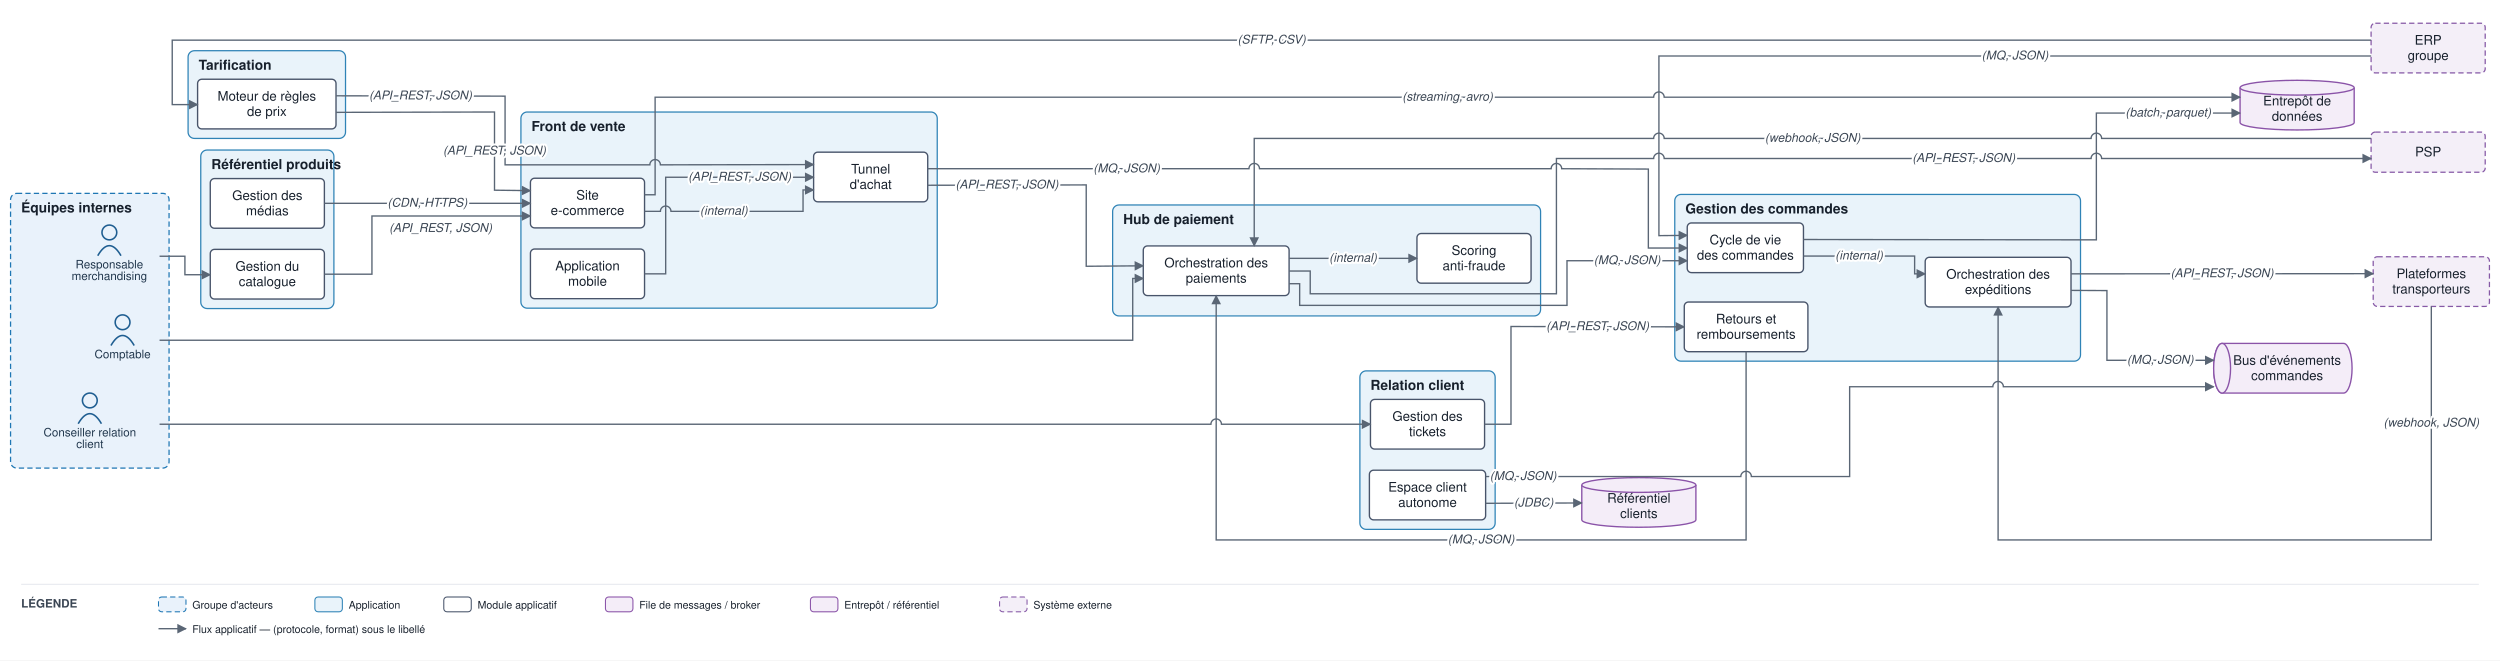
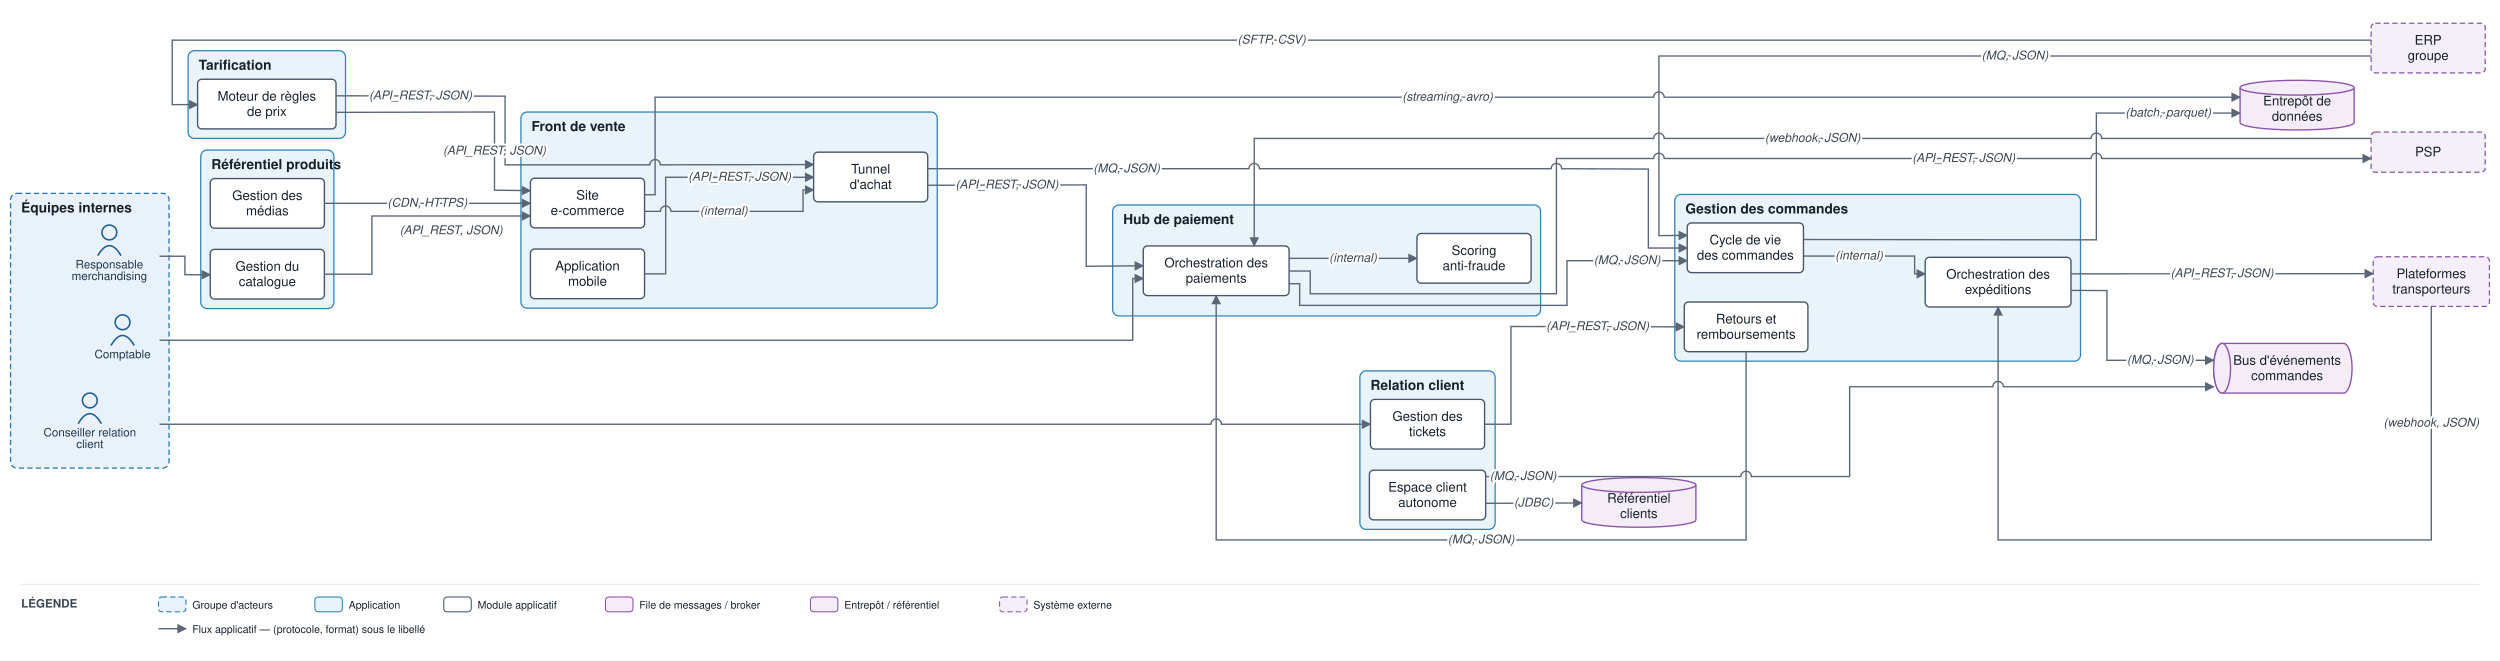
<svg xmlns="http://www.w3.org/2000/svg" viewBox="0 0 2366 625" font-family="Helvetica,Arial,sans-serif">
  <defs>
    <marker id="arr" viewBox="0 0 10 10" refX="9" refY="5" markerWidth="7" markerHeight="7" orient="auto-start-reverse">
      <path d="M0,0 L10,5 L0,10 z" fill="#5a6675" />
    </marker>
  </defs>
  <rect width="2366" height="625" fill="#ffffff" />
  <rect x="10" y="183" width="150" height="260" rx="6" fill="#e9f2fb" stroke="#1f77b4" stroke-width="1.2" stroke-dasharray="5 3" />
  <text x="20" y="201" font-size="13" font-weight="bold" fill="#17202c">Équipes internes</text>
  <rect x="493" y="106" width="394" height="185.667" rx="6" fill="#e9f3fa" stroke="#2f83b6" stroke-width="1.2" />
  <text x="503" y="124" font-size="13" font-weight="bold" fill="#17202c">Front de vente</text>
  <rect x="1585" y="184" width="384" height="157.833" rx="6" fill="#e9f3fa" stroke="#2f83b6" stroke-width="1.2" />
  <text x="1595" y="202" font-size="13" font-weight="bold" fill="#17202c">Gestion des commandes</text>
  <rect x="190" y="142" width="126" height="150" rx="6" fill="#e9f3fa" stroke="#2f83b6" stroke-width="1.2" />
  <text x="200" y="160" font-size="13" font-weight="bold" fill="#17202c">Référentiel produits</text>
  <rect x="178" y="48" width="149" height="83" rx="6" fill="#e9f3fa" stroke="#2f83b6" stroke-width="1.2" />
  <text x="188" y="66" font-size="13" font-weight="bold" fill="#17202c">Tarification</text>
  <rect x="1053" y="194" width="405" height="105" rx="6" fill="#e9f3fa" stroke="#2f83b6" stroke-width="1.2" />
  <text x="1063" y="212" font-size="13" font-weight="bold" fill="#17202c">Hub de paiement</text>
  <rect x="1287" y="351" width="128" height="150" rx="6" fill="#e9f3fa" stroke="#2f83b6" stroke-width="1.2" />
  <text x="1297" y="369" font-size="13" font-weight="bold" fill="#17202c">Relation client</text>
  <circle cx="103.5" cy="220" r="7" fill="none" stroke="#1f5e91" stroke-width="1.5" />
  <path d="M 92.5 242 q 11 -19 22 0" fill="none" stroke="#1f5e91" stroke-width="1.5" />
  <text x="103.5" y="254" font-size="11" text-anchor="middle" fill="#20364c">Responsable</text>
  <text x="103.5" y="265" font-size="11" text-anchor="middle" fill="#20364c">merchandising</text>
  <circle cx="85" cy="379" r="7" fill="none" stroke="#1f5e91" stroke-width="1.5" />
  <path d="M 74 401 q 11 -19 22 0" fill="none" stroke="#1f5e91" stroke-width="1.5" />
  <text x="85" y="413" font-size="11" text-anchor="middle" fill="#20364c">Conseiller relation</text>
  <text x="85" y="424" font-size="11" text-anchor="middle" fill="#20364c">client</text>
  <circle cx="116" cy="305" r="7" fill="none" stroke="#1f5e91" stroke-width="1.5" />
  <path d="M 105 327 q 11 -19 22 0" fill="none" stroke="#1f5e91" stroke-width="1.5" />
  <text x="116" y="339" font-size="11" text-anchor="middle" fill="#20364c">Comptable</text>
  <rect x="502" y="168.667" width="108" height="47" rx="4" fill="#ffffff" stroke="#48546a" stroke-width="1.3" />
  <text x="556" y="188.917" font-size="12.5" text-anchor="middle" fill="#17202c">Site</text>
  <text x="556" y="203.417" font-size="12.5" text-anchor="middle" fill="#17202c">e-commerce</text>
  <rect x="502" y="235.667" width="108" height="47" rx="4" fill="#ffffff" stroke="#48546a" stroke-width="1.3" />
  <text x="556" y="255.917" font-size="12.5" text-anchor="middle" fill="#17202c">Application</text>
  <text x="556" y="270.417" font-size="12.5" text-anchor="middle" fill="#17202c">mobile</text>
  <rect x="770" y="144" width="108" height="47" rx="4" fill="#ffffff" stroke="#48546a" stroke-width="1.3" />
  <text x="824" y="164.25" font-size="12.5" text-anchor="middle" fill="#17202c">Tunnel</text>
  <text x="824" y="178.75" font-size="12.5" text-anchor="middle" fill="#17202c">d'achat</text>
  <rect x="1596.8" y="211" width="110" height="47" rx="4" fill="#ffffff" stroke="#48546a" stroke-width="1.3" />
  <text x="1651.8" y="231.25" font-size="12.5" text-anchor="middle" fill="#17202c">Cycle de vie</text>
  <text x="1651.8" y="245.75" font-size="12.5" text-anchor="middle" fill="#17202c">des commandes</text>
  <rect x="1822" y="243.5" width="138" height="47" rx="4" fill="#ffffff" stroke="#48546a" stroke-width="1.3" />
  <text x="1891" y="263.75" font-size="12.5" text-anchor="middle" fill="#17202c">Orchestration des</text>
  <text x="1891" y="278.25" font-size="12.5" text-anchor="middle" fill="#17202c">expéditions</text>
  <rect x="1594" y="285.833" width="117" height="47" rx="4" fill="#ffffff" stroke="#48546a" stroke-width="1.3" />
  <text x="1652.5" y="306.083" font-size="12.5" text-anchor="middle" fill="#17202c">Retours et</text>
  <text x="1652.5" y="320.583" font-size="12.5" text-anchor="middle" fill="#17202c">remboursements</text>
  <rect x="199" y="236" width="108" height="47" rx="4" fill="#ffffff" stroke="#48546a" stroke-width="1.3" />
  <text x="253" y="256.25" font-size="12.5" text-anchor="middle" fill="#17202c">Gestion du</text>
  <text x="253" y="270.75" font-size="12.5" text-anchor="middle" fill="#17202c">catalogue</text>
  <rect x="199" y="169" width="108" height="47" rx="4" fill="#ffffff" stroke="#48546a" stroke-width="1.3" />
  <text x="253" y="189.25" font-size="12.5" text-anchor="middle" fill="#17202c">Gestion des</text>
  <text x="253" y="203.75" font-size="12.5" text-anchor="middle" fill="#17202c">médias</text>
  <rect x="187" y="75" width="131" height="47" rx="4" fill="#ffffff" stroke="#48546a" stroke-width="1.3" />
  <text x="252.5" y="95.25" font-size="12.5" text-anchor="middle" fill="#17202c">Moteur de règles</text>
  <text x="252.5" y="109.75" font-size="12.5" text-anchor="middle" fill="#17202c">de prix</text>
  <rect x="1082" y="232.75" width="138" height="47" rx="4" fill="#ffffff" stroke="#48546a" stroke-width="1.3" />
  <text x="1151" y="253" font-size="12.5" text-anchor="middle" fill="#17202c">Orchestration des</text>
  <text x="1151" y="267.5" font-size="12.5" text-anchor="middle" fill="#17202c">paiements</text>
  <rect x="1341" y="221" width="108" height="47" rx="4" fill="#ffffff" stroke="#48546a" stroke-width="1.3" />
  <text x="1395" y="241.25" font-size="12.5" text-anchor="middle" fill="#17202c">Scoring</text>
  <text x="1395" y="255.75" font-size="12.5" text-anchor="middle" fill="#17202c">anti-fraude</text>
  <rect x="1297" y="378" width="108" height="47" rx="4" fill="#ffffff" stroke="#48546a" stroke-width="1.3" />
  <text x="1351" y="398.25" font-size="12.5" text-anchor="middle" fill="#17202c">Gestion des</text>
  <text x="1351" y="412.75" font-size="12.5" text-anchor="middle" fill="#17202c">tickets</text>
  <rect x="1296" y="445" width="110" height="47" rx="4" fill="#ffffff" stroke="#48546a" stroke-width="1.3" />
  <text x="1351" y="465.25" font-size="12.5" text-anchor="middle" fill="#17202c">Espace client</text>
  <text x="1351" y="479.75" font-size="12.5" text-anchor="middle" fill="#17202c">autonome</text>
  <path d="M 2103 325 h 115 a 8 23.5 0 0 1 0 47 h -115 a 8 23.5 0 0 1 0 -47" fill="#f4edf8" stroke="#8a53a8" stroke-width="1.3" />
  <ellipse cx="2103" cy="348.5" rx="8" ry="23.5" fill="#f4edf8" stroke="#8a53a8" stroke-width="1.3" />
  <text x="2164.5" y="345.25" font-size="12.5" text-anchor="middle" fill="#17202c">Bus d'événements</text>
  <text x="2164.5" y="359.75" font-size="12.5" text-anchor="middle" fill="#17202c">commandes</text>
  <path d="M 2120 83 v 33 a 54 7 0 0 0 108 0 v -33" fill="#f4edf8" stroke="#8a53a8" stroke-width="1.3" />
  <ellipse cx="2174" cy="83" rx="54" ry="7" fill="#f4edf8" stroke="#8a53a8" stroke-width="1.3" />
  <text x="2174" y="99.75" font-size="12.5" text-anchor="middle" fill="#17202c">Entrepôt de</text>
  <text x="2174" y="114.25" font-size="12.5" text-anchor="middle" fill="#17202c">données</text>
  <path d="M 1497 459 v 33 a 54 7 0 0 0 108 0 v -33" fill="#f4edf8" stroke="#8a53a8" stroke-width="1.3" />
  <ellipse cx="1551" cy="459" rx="54" ry="7" fill="#f4edf8" stroke="#8a53a8" stroke-width="1.3" />
  <text x="1551" y="475.75" font-size="12.5" text-anchor="middle" fill="#17202c">Référentiel</text>
  <text x="1551" y="490.25" font-size="12.5" text-anchor="middle" fill="#17202c">clients</text>
  <rect x="2244" y="125" width="108" height="38" rx="4" fill="#f4eff8" stroke="#8659a6" stroke-width="1.2" stroke-dasharray="5 3" />
  <text x="2298" y="148" font-size="12.5" text-anchor="middle" fill="#17202c">PSP</text>
  <rect x="2246" y="243" width="110" height="47" rx="4" fill="#f4eff8" stroke="#8659a6" stroke-width="1.2" stroke-dasharray="5 3" />
  <text x="2301" y="263.25" font-size="12.5" text-anchor="middle" fill="#17202c">Plateformes</text>
  <text x="2301" y="277.75" font-size="12.5" text-anchor="middle" fill="#17202c">transporteurs</text>
  <rect x="2244" y="22" width="108" height="47" rx="4" fill="#f4eff8" stroke="#8659a6" stroke-width="1.2" stroke-dasharray="5 3" />
  <text x="2298" y="42.25" font-size="12.5" text-anchor="middle" fill="#17202c">ERP</text>
  <text x="2298" y="56.75" font-size="12.5" text-anchor="middle" fill="#17202c">groupe</text>
  <path d="M 151 242.5 L 175 242.5 L 175 260 L 199 260" fill="none" stroke="#5a6675" stroke-width="1.3" marker-end="url(#arr)" />
  <path d="M 307 259.5 L 352 259.5 L 352 204.417 L 502 204.417" fill="none" stroke="#5a6675" stroke-width="1.3" marker-end="url(#arr)" />
  <path d="M 307 192.417 L 502 192.417" fill="none" stroke="#5a6675" stroke-width="1.3" marker-end="url(#arr)" />
  <path d="M 318 106.333 L 468 106 L 468 180 L 502 180.417" fill="none" stroke="#5a6675" stroke-width="1.3" marker-end="url(#arr)" />
  <path d="M 318 90.667 L 478 91 L 478 156 L 615 156 A 5 5 0 0 1 625 156 L 770 155.75" fill="none" stroke="#5a6675" stroke-width="1.3" marker-end="url(#arr)" />
  <path d="M 2244 38 L 163 38 L 163 99 L 187 99" fill="none" stroke="#5a6675" stroke-width="1.3" marker-end="url(#arr)" />
  <path d="M 610 200 L 625 200 A 5 5 0 0 1 635 200 L 760 200 L 760 179.75 L 770 179.75" fill="none" stroke="#5a6675" stroke-width="1.3" marker-end="url(#arr)" />
  <path d="M 610 259.167 L 630 259.167 L 630 167.75 L 770 167.75" fill="none" stroke="#5a6675" stroke-width="1.3" marker-end="url(#arr)" />
  <path d="M 878 159.667 L 1182 159.667 A 5 5 0 0 1 1192 159.667 L 1468 159.667 A 5 5 0 0 1 1478 159.667 L 1560 160 L 1560 234.75 L 1596.8 234.75" fill="none" stroke="#5a6675" stroke-width="1.3" marker-end="url(#arr)" />
  <path d="M 878 175.333 L 1028 175 L 1028 252 L 1082 251.55" fill="none" stroke="#5a6675" stroke-width="1.3" marker-end="url(#arr)" />
  <path d="M 1220 244.5 L 1341 244.5" fill="none" stroke="#5a6675" stroke-width="1.3" marker-end="url(#arr)" />
  <path d="M 1220 256.5 L 1240 256.5 L 1240 278 L 1473 278 L 1473 150 L 1565 150 A 5 5 0 0 1 1575 150 L 1979 150 A 5 5 0 0 1 1989 150 L 2244 150" fill="none" stroke="#5a6675" stroke-width="1.3" marker-end="url(#arr)" />
  <path d="M 2244 131 L 1989 131 A 5 5 0 0 0 1979 131 L 1575 131 A 5 5 0 0 0 1565 131 L 1187 131 L 1187 232.75" fill="none" stroke="#5a6675" stroke-width="1.3" marker-end="url(#arr)" />
  <path d="M 1220 268.5 L 1230 268.5 L 1230 289 L 1483 289 L 1483 246.75 L 1596.8 246.75" fill="none" stroke="#5a6675" stroke-width="1.3" marker-end="url(#arr)" />
  <path d="M 1706.8 242.333 L 1812 242.333 L 1812 259.167 L 1822 259.167" fill="none" stroke="#5a6675" stroke-width="1.3" marker-end="url(#arr)" />
  <path d="M 1960 259.167 L 2246 259" fill="none" stroke="#5a6675" stroke-width="1.3" marker-end="url(#arr)" />
  <path d="M 2301 290 L 2301 511 L 1891 511 L 1891 290.5" fill="none" stroke="#5a6675" stroke-width="1.3" marker-end="url(#arr)" />
  <path d="M 1960 274.833 L 1994 275 L 1994 341 L 2095 341" fill="none" stroke="#5a6675" stroke-width="1.3" marker-end="url(#arr)" />
  <path d="M 1406 451 L 1647.5 451 A 5 5 0 0 1 1657.5 451 L 1750.5 451 L 1750.5 366 L 1886 366 A 5 5 0 0 1 1896 366 L 2095 366" fill="none" stroke="#5a6675" stroke-width="1.3" marker-end="url(#arr)" />
  <path d="M 151 401.5 L 1146 401.5 A 5 5 0 0 1 1156 401.5 L 1297 401.5" fill="none" stroke="#5a6675" stroke-width="1.3" marker-end="url(#arr)" />
  <path d="M 1405 401.5 L 1430 401.5 L 1430 309 L 1594 309.333" fill="none" stroke="#5a6675" stroke-width="1.3" marker-end="url(#arr)" />
  <path d="M 1652.5 332.833 L 1652.5 511 L 1151 511 L 1151 279.75" fill="none" stroke="#5a6675" stroke-width="1.3" marker-end="url(#arr)" />
  <path d="M 1406 476.333 L 1497 476" fill="none" stroke="#5a6675" stroke-width="1.3" marker-end="url(#arr)" />
  <path d="M 1706.8 226.667 L 1984 227 L 1984 107 L 2120 107" fill="none" stroke="#5a6675" stroke-width="1.3" marker-end="url(#arr)" />
  <path d="M 610 184.333 L 620 184.333 L 620 92 L 1565 92 A 5 5 0 0 1 1575 92 L 2120 92" fill="none" stroke="#5a6675" stroke-width="1.3" marker-end="url(#arr)" />
  <path d="M 151 322 L 1072 322 L 1072 263.55 L 1082 263.55" fill="none" stroke="#5a6675" stroke-width="1.3" marker-end="url(#arr)" />
  <path d="M 2244 53 L 1570 53 L 1570 223 L 1596.8 222.75" fill="none" stroke="#5a6675" stroke-width="1.3" marker-end="url(#arr)" />
-   <text x="417" y="219.5" font-size="11.5" text-anchor="middle" fill="#3a4553" font-style="italic" stroke="#ffffff" stroke-width="4" paint-order="stroke" stroke-linejoin="round">(API_REST, JSON)</text>
+   <text x="427" y="221.667" font-size="11.5" text-anchor="middle" fill="#3a4553" font-style="italic" stroke="#ffffff" stroke-width="4" paint-order="stroke" stroke-linejoin="round">(API_REST, JSON)</text>
  <text x="404.5" y="195.667" font-size="11.5" text-anchor="middle" fill="#3a4553" font-style="italic" stroke="#ffffff" stroke-width="4" paint-order="stroke" stroke-linejoin="round">(CDN, HTTPS)</text>
  <text x="468" y="146.25" font-size="11.5" text-anchor="middle" fill="#3a4553" font-style="italic" stroke="#ffffff" stroke-width="4" paint-order="stroke" stroke-linejoin="round">(API_REST, JSON)</text>
  <text x="398" y="94.083" font-size="11.5" text-anchor="middle" fill="#3a4553" font-style="italic" stroke="#ffffff" stroke-width="4" paint-order="stroke" stroke-linejoin="round">(API_REST, JSON)</text>
  <text x="1203.5" y="41.25" font-size="11.5" text-anchor="middle" fill="#3a4553" font-style="italic" stroke="#ffffff" stroke-width="4" paint-order="stroke" stroke-linejoin="round">(SFTP, CSV)</text>
  <text x="685" y="203.25" font-size="11.5" text-anchor="middle" fill="#3a4553" font-style="italic" stroke="#ffffff" stroke-width="4" paint-order="stroke" stroke-linejoin="round">(internal)</text>
  <text x="700" y="171" font-size="11.5" text-anchor="middle" fill="#3a4553" font-style="italic" stroke="#ffffff" stroke-width="4" paint-order="stroke" stroke-linejoin="round">(API_REST, JSON)</text>
  <text x="1066.25" y="163.083" font-size="11.5" text-anchor="middle" fill="#3a4553" font-style="italic" stroke="#ffffff" stroke-width="4" paint-order="stroke" stroke-linejoin="round">(MQ, JSON)</text>
  <text x="953" y="178.417" font-size="11.5" text-anchor="middle" fill="#3a4553" font-style="italic" stroke="#ffffff" stroke-width="4" paint-order="stroke" stroke-linejoin="round">(API_REST, JSON)</text>
  <text x="1280.5" y="247.75" font-size="11.5" text-anchor="middle" fill="#3a4553" font-style="italic" stroke="#ffffff" stroke-width="4" paint-order="stroke" stroke-linejoin="round">(internal)</text>
  <text x="1858.5" y="153.25" font-size="11.5" text-anchor="middle" fill="#3a4553" font-style="italic" stroke="#ffffff" stroke-width="4" paint-order="stroke" stroke-linejoin="round">(API_REST, JSON)</text>
  <text x="1715.5" y="134.25" font-size="11.5" text-anchor="middle" fill="#3a4553" font-style="italic" stroke="#ffffff" stroke-width="4" paint-order="stroke" stroke-linejoin="round">(webhook, JSON)</text>
  <text x="1539.9" y="250" font-size="11.5" text-anchor="middle" fill="#3a4553" font-style="italic" stroke="#ffffff" stroke-width="4" paint-order="stroke" stroke-linejoin="round">(MQ, JSON)</text>
  <text x="1759.4" y="245.583" font-size="11.5" text-anchor="middle" fill="#3a4553" font-style="italic" stroke="#ffffff" stroke-width="4" paint-order="stroke" stroke-linejoin="round">(internal)</text>
  <text x="2103" y="262.333" font-size="11.5" text-anchor="middle" fill="#3a4553" font-style="italic" stroke="#ffffff" stroke-width="4" paint-order="stroke" stroke-linejoin="round">(API_REST, JSON)</text>
  <text x="2301" y="403.75" font-size="11.5" text-anchor="middle" fill="#3a4553" font-style="italic" stroke="#ffffff" stroke-width="4" paint-order="stroke" stroke-linejoin="round">(webhook, JSON)</text>
  <text x="2044.5" y="344.25" font-size="11.5" text-anchor="middle" fill="#3a4553" font-style="italic" stroke="#ffffff" stroke-width="4" paint-order="stroke" stroke-linejoin="round">(MQ, JSON)</text>
  <text x="1441.5" y="454.25" font-size="11.5" text-anchor="middle" fill="#3a4553" font-style="italic" stroke="#ffffff" stroke-width="4" paint-order="stroke" stroke-linejoin="round">(MQ, JSON)</text>
  <text x="1512" y="312.417" font-size="11.5" text-anchor="middle" fill="#3a4553" font-style="italic" stroke="#ffffff" stroke-width="4" paint-order="stroke" stroke-linejoin="round">(API_REST, JSON)</text>
  <text x="1401.75" y="514.25" font-size="11.5" text-anchor="middle" fill="#3a4553" font-style="italic" stroke="#ffffff" stroke-width="4" paint-order="stroke" stroke-linejoin="round">(MQ, JSON)</text>
  <text x="1451.5" y="479.417" font-size="11.5" text-anchor="middle" fill="#3a4553" font-style="italic" stroke="#ffffff" stroke-width="4" paint-order="stroke" stroke-linejoin="round">(JDBC)</text>
  <text x="2052" y="110.25" font-size="11.5" text-anchor="middle" fill="#3a4553" font-style="italic" stroke="#ffffff" stroke-width="4" paint-order="stroke" stroke-linejoin="round">(batch, parquet)</text>
  <text x="1370" y="95.25" font-size="11.5" text-anchor="middle" fill="#3a4553" font-style="italic" stroke="#ffffff" stroke-width="4" paint-order="stroke" stroke-linejoin="round">(streaming, avro)</text>
  <text x="1907" y="56.25" font-size="11.5" text-anchor="middle" fill="#3a4553" font-style="italic" stroke="#ffffff" stroke-width="4" paint-order="stroke" stroke-linejoin="round">(MQ, JSON)</text>
  <line x1="20" y1="553" x2="2346" y2="553" stroke="#e6e9ee" stroke-width="1" />
  <text x="20" y="575" font-size="11" font-weight="bold" fill="#3a4553">LÉGENDE</text>
  <rect x="150" y="565" width="26" height="14" rx="3" fill="#e9f2fb" stroke="#1f77b4" stroke-dasharray="5 3" />
  <text x="182" y="576" font-size="10" fill="#17202c">Groupe d'acteurs</text>
  <rect x="298" y="565" width="26" height="14" rx="3" fill="#e9f3fa" stroke="#2f83b6" />
  <text x="330" y="576" font-size="10" fill="#17202c">Application</text>
  <rect x="420" y="565" width="26" height="14" rx="3" fill="#ffffff" stroke="#48546a" />
  <text x="452" y="576" font-size="10" fill="#17202c">Module applicatif</text>
  <rect x="573" y="565" width="26" height="14" rx="3" fill="#f4edf8" stroke="#8a53a8" />
  <text x="605" y="576" font-size="10" fill="#17202c">File de messages / broker</text>
  <rect x="767" y="565" width="26" height="14" rx="3" fill="#f4edf8" stroke="#8a53a8" />
  <text x="799" y="576" font-size="10" fill="#17202c">Entrepôt / référentiel</text>
  <rect x="946" y="565" width="26" height="14" rx="3" fill="#f4eff8" stroke="#8659a6" stroke-dasharray="5 3" />
  <text x="978" y="576" font-size="10" fill="#17202c">Système externe</text>
  <line x1="150" y1="595" x2="176" y2="595" stroke="#5a6675" stroke-width="1.3" marker-end="url(#arr)" />
  <text x="182" y="599" font-size="10" fill="#17202c">Flux applicatif — (protocole, format) sous le libellé</text>
</svg>
